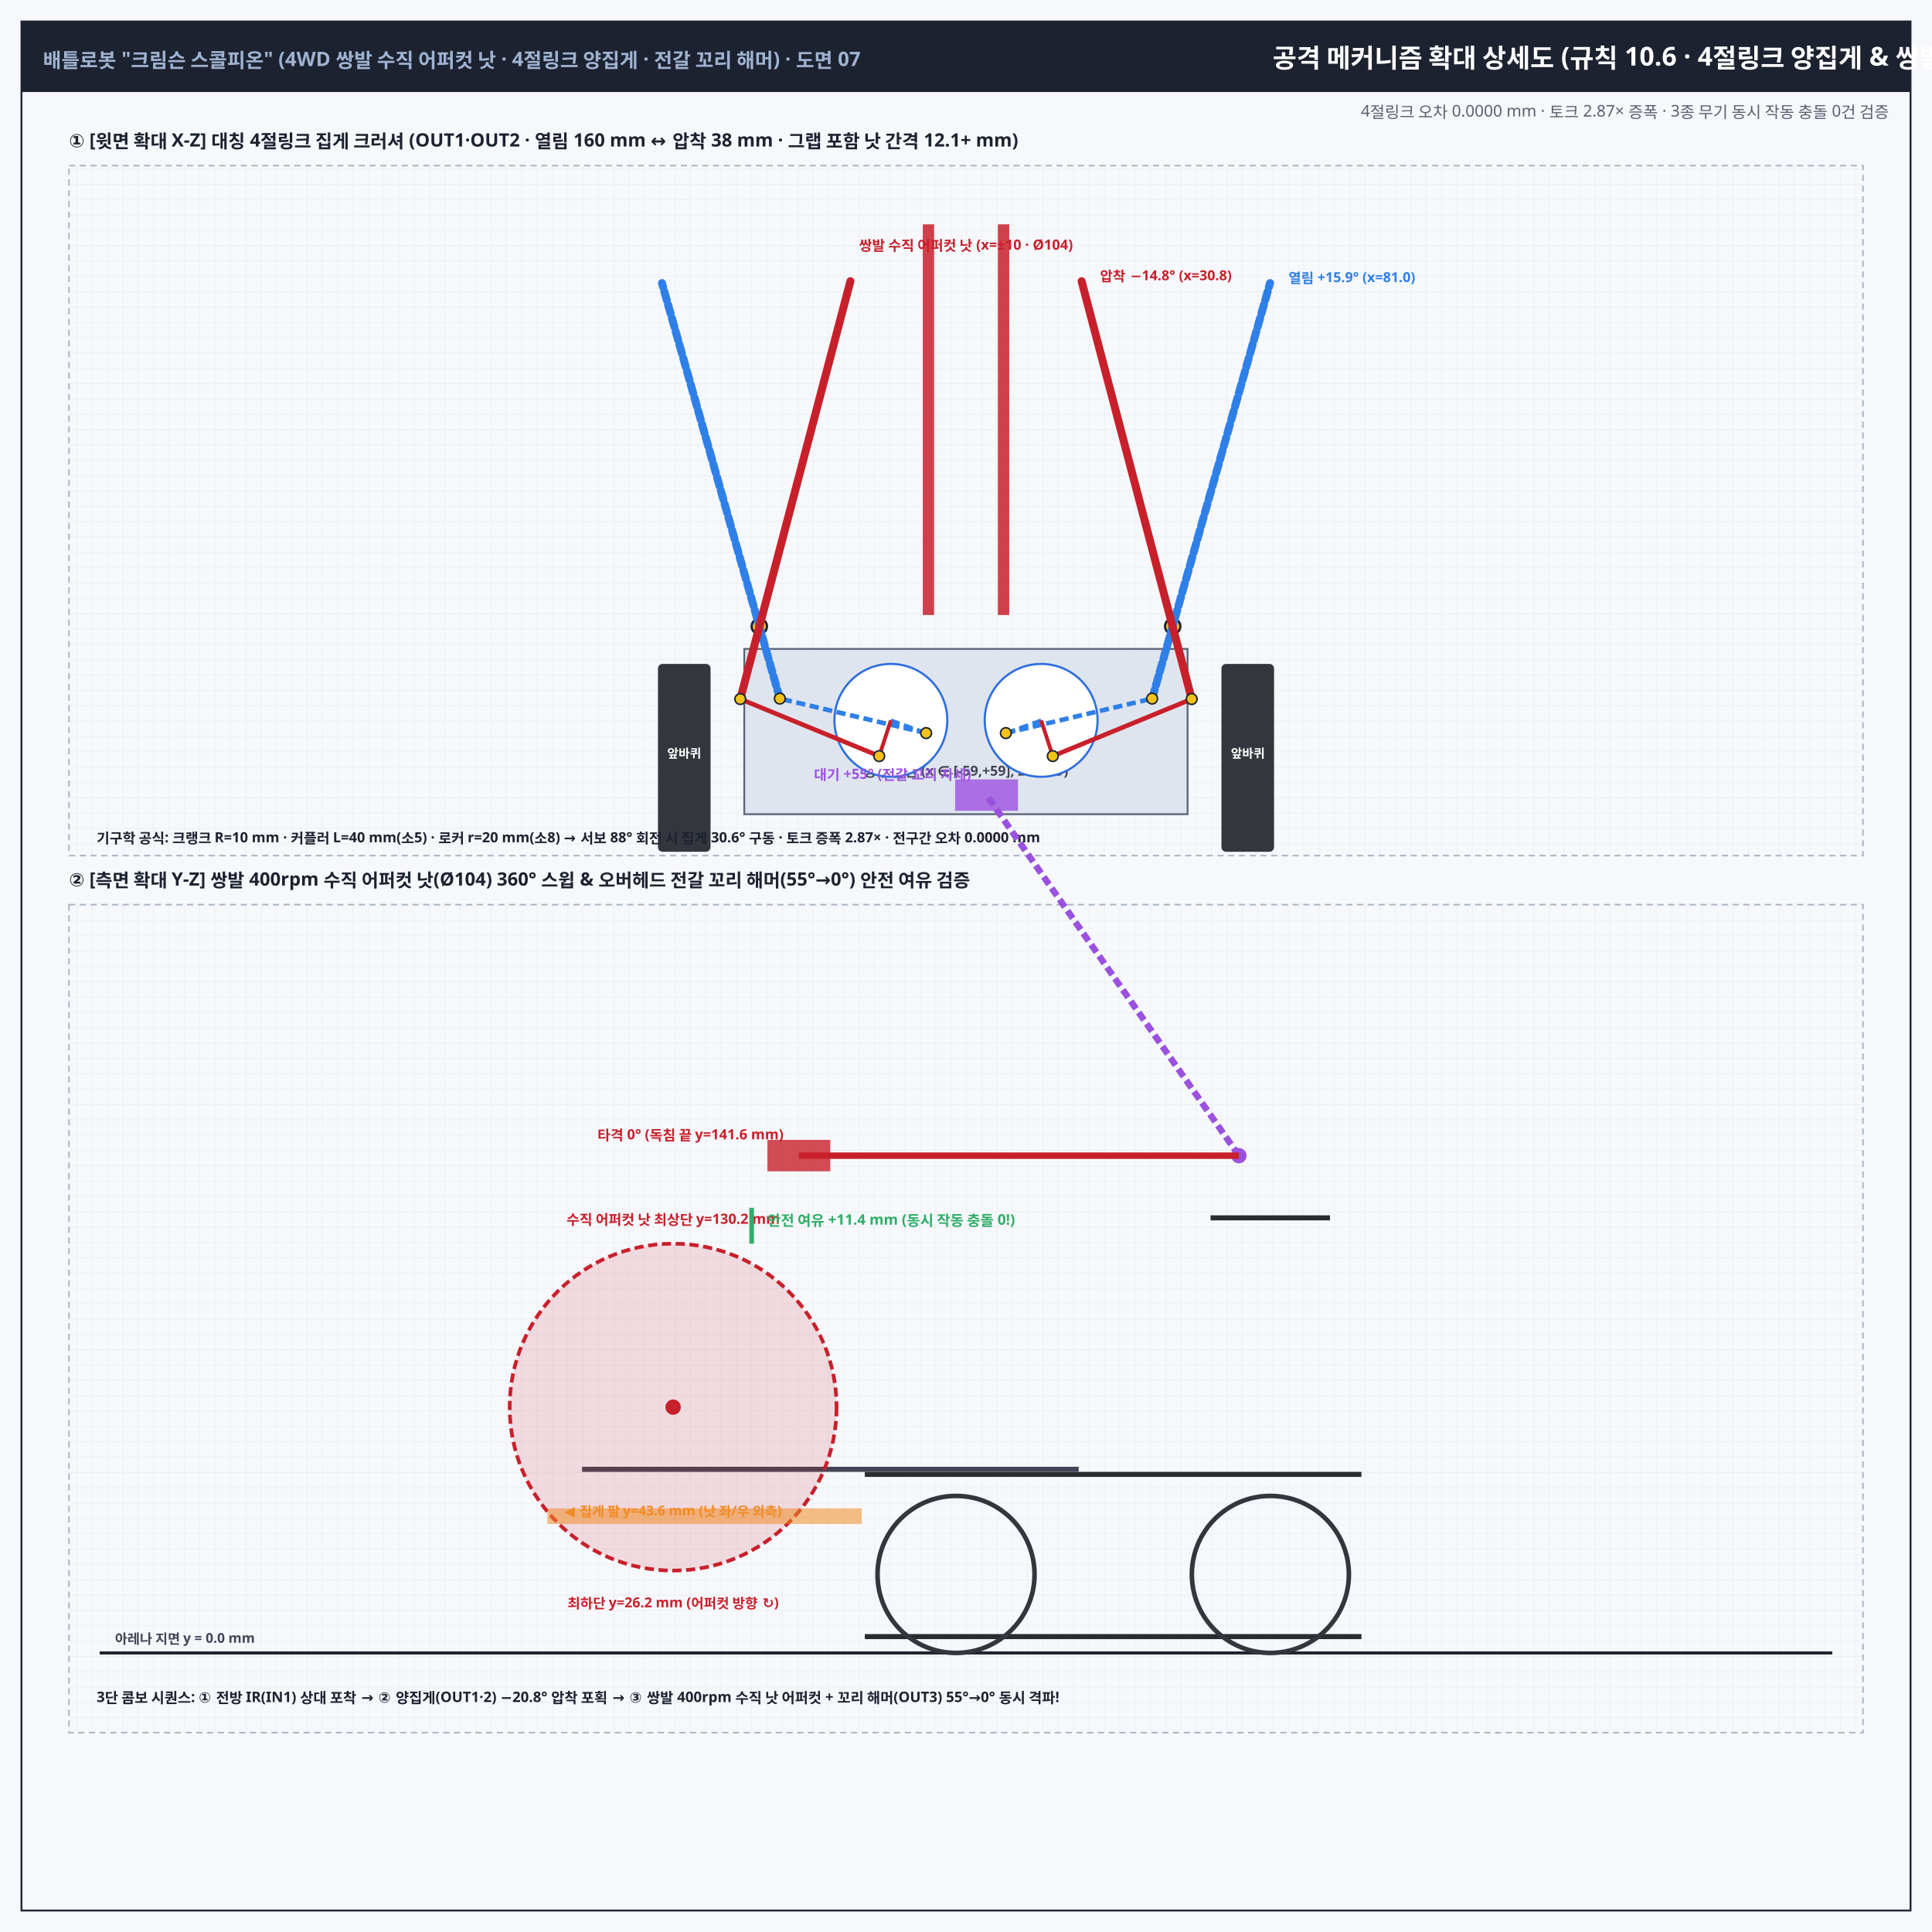
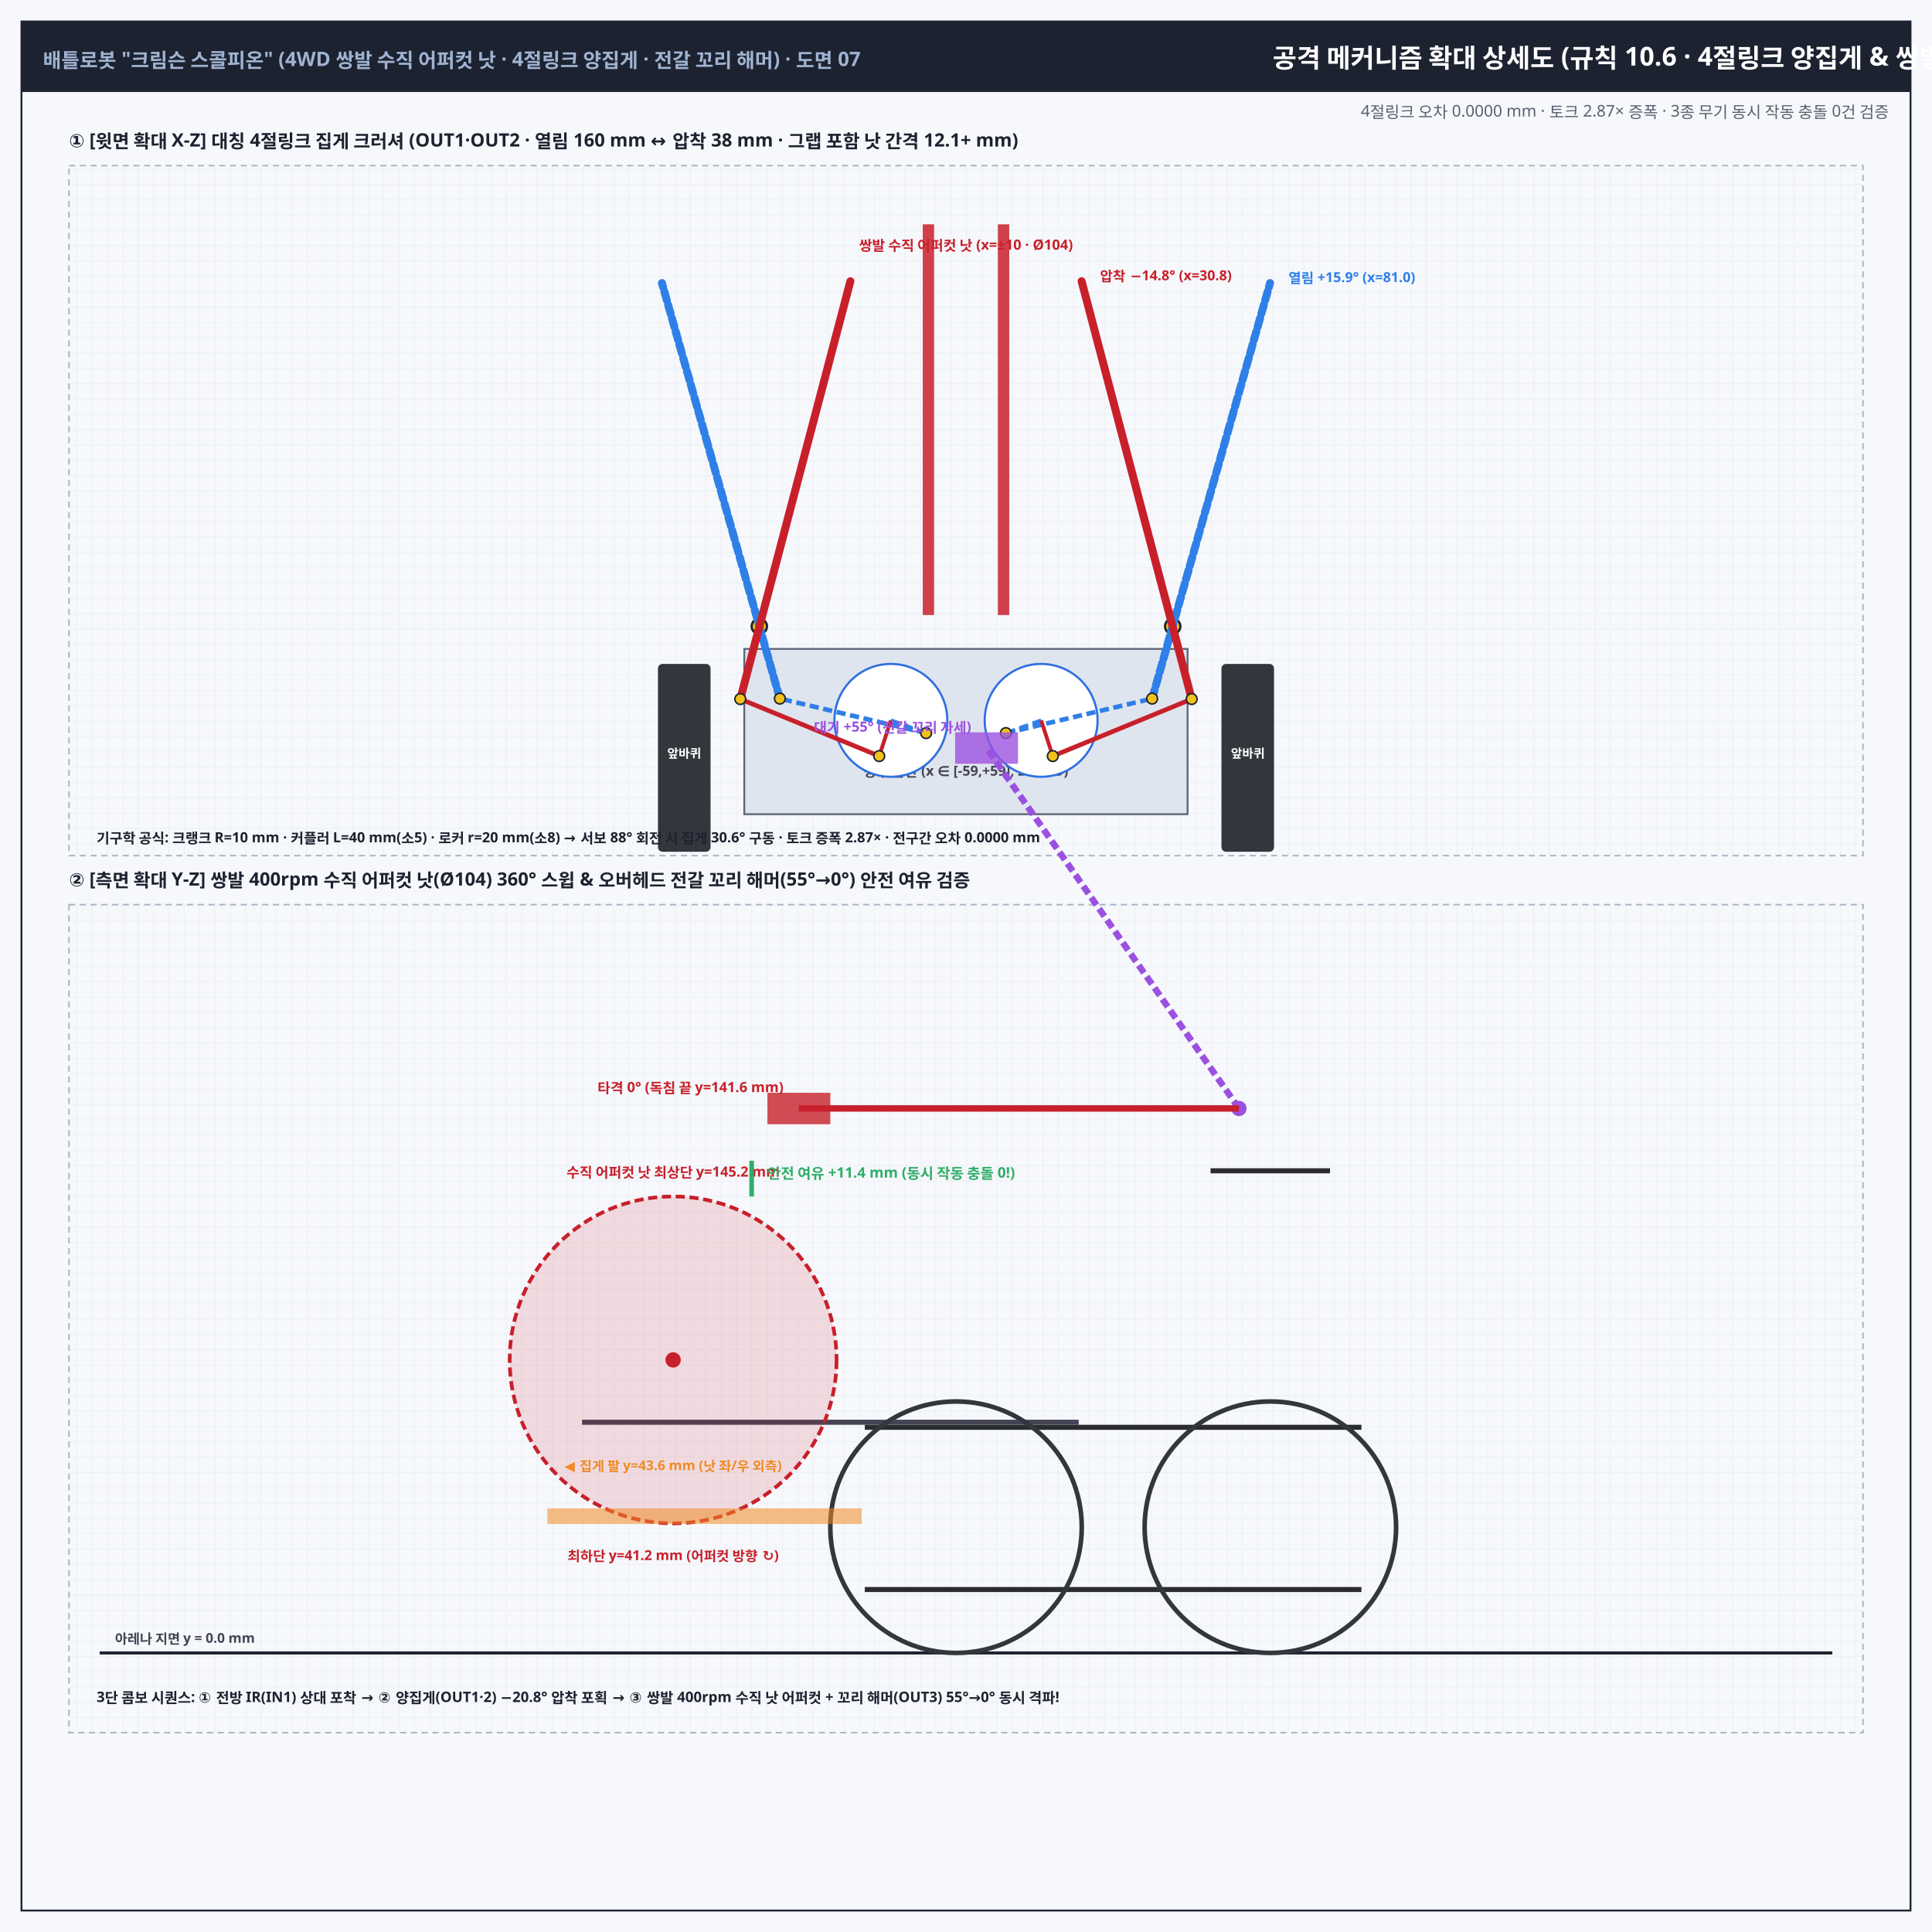
<svg xmlns="http://www.w3.org/2000/svg" viewBox="0 0 1260 1260" width="1260" height="1260" font-family="JetBrains Mono, 'Noto Sans KR', sans-serif">
  <defs>
    <pattern id="g" width="10" height="10" patternUnits="userSpaceOnUse">
      <path d="M10 0H0V10" fill="none" stroke="#e3e8ef" stroke-width="0.5" />
    </pattern>
  </defs>
  <rect width="100%" height="100%" fill="#f6f8fb" />
  <rect x="14" y="14" width="1232" height="1232" fill="none" stroke="#1d2230" stroke-width="1.2" />
  <rect x="14" y="14" width="1232" height="46" fill="#1d2230" />
  <text x="28.0" y="44.0" font-size="13" fill="#9fb3d1" font-weight="700" text-anchor="start">배틀로봇 "크림슨 스콜피온" (4WD 쌍발 수직 어퍼컷 낫 · 4절링크 양집게 · 전갈 꼬리 해머) · 도면 07</text>
  <text x="830.0" y="44.0" font-size="17" fill="#ffffff" font-weight="700" text-anchor="start">공격 메커니즘 확대 상세도 (규칙 10.6 · 4절링크 양집게 &amp; 쌍발 수직 어퍼컷 + 전갈 꼬리)</text>
  <text x="1232.0" y="76.0" font-size="10.5" fill="#5a6070" font-weight="400" text-anchor="end">4절링크 오차 0.0000 mm · 토크 2.87× 증폭 · 3종 무기 동시 작동 충돌 0건 검증</text>
  <text x="45.0" y="96.0" font-size="12.0" fill="#1d2230" font-weight="700" text-anchor="start">① [윗면 확대 X-Z] 대칭 4절링크 집게 크러셔 (OUT1·OUT2 · 열림 160 mm ↔ 압착 38 mm · 그랩 포함 낫 간격 12.1+ mm)</text>
  <rect x="45" y="108" width="1170" height="450" fill="url(#g)" stroke="#aab4c3" stroke-dasharray="4 3" />
  <rect x="485.4" y="423.2" width="289.1" height="107.8" fill="#dfe5ee" stroke="#5b6578" stroke-width="1.2" />
  <text x="630.0" y="506.5" font-size="9.0" fill="#445" font-weight="700" text-anchor="middle">상부 갑판 (x ∈ [-59,+59], z ≥ -59)</text>
  <rect x="601.8" y="146.3" width="7.4" height="254.8" fill="#c8202b" opacity="0.85" />
  <rect x="650.8" y="146.3" width="7.4" height="254.8" fill="#c8202b" opacity="0.85" />
  <text x="630.0" y="163.5" font-size="9.2" fill="#c8202b" font-weight="700" text-anchor="middle">쌍발 수직 어퍼컷 낫 (x=±10 · Ø104)</text>
  <rect x="429.1" y="433.0" width="34.3" height="122.5" fill="#33363c" rx="3" />
  <text x="446.2" y="494.2" font-size="8.0" fill="#fff" font-weight="700" text-anchor="middle">앞바퀴</text>
  <rect x="796.6" y="433.0" width="34.3" height="122.5" fill="#33363c" rx="3" />
  <text x="813.8" y="494.2" font-size="8.0" fill="#fff" font-weight="700" text-anchor="middle">앞바퀴</text>
  <circle cx="581.0" cy="469.8" r="36.8" fill="#fff" stroke="#2f6fe0" stroke-width="1.4" />
  <circle cx="495.2" cy="408.5" r="5" fill="#f2c21b" stroke="#1d2230" stroke-width="1.5" />
  <line x1="581.0" y1="469.8" x2="604.0" y2="478.1" stroke="#2f7fe8" stroke-width="2.5" stroke-dasharray="6 3" />
  <line x1="604.0" y1="478.1" x2="508.6" y2="455.6" stroke="#2f7fe8" stroke-width="3.0" stroke-dasharray="6 3" />
  <line x1="508.6" y1="455.6" x2="431.7" y2="184.6" stroke="#2f7fe8" stroke-width="5.2" stroke-linecap="round" stroke-dasharray="6 3" />
  <circle cx="604.0" cy="478.1" r="3.5" fill="#f2c21b" stroke="#1d2230" />
  <circle cx="508.6" cy="455.6" r="3.5" fill="#f2c21b" stroke="#1d2230" />
  <line x1="581.0" y1="469.8" x2="573.4" y2="493.1" stroke="#c8202b" stroke-width="2.5" />
  <line x1="573.4" y1="493.1" x2="482.8" y2="455.9" stroke="#c8202b" stroke-width="3.0" />
  <line x1="482.8" y1="455.9" x2="554.6" y2="183.4" stroke="#c8202b" stroke-width="5.2" stroke-linecap="round" />
  <circle cx="573.4" cy="493.1" r="3.5" fill="#f2c21b" stroke="#1d2230" />
  <circle cx="482.8" cy="455.9" r="3.5" fill="#f2c21b" stroke="#1d2230" />
  <circle cx="679.0" cy="469.8" r="36.8" fill="#fff" stroke="#2f6fe0" stroke-width="1.4" />
  <circle cx="764.8" cy="408.5" r="5" fill="#f2c21b" stroke="#1d2230" stroke-width="1.5" />
  <line x1="679.0" y1="469.8" x2="656.0" y2="478.1" stroke="#2f7fe8" stroke-width="2.5" stroke-dasharray="6 3" />
  <line x1="656.0" y1="478.1" x2="751.4" y2="455.6" stroke="#2f7fe8" stroke-width="3.0" stroke-dasharray="6 3" />
  <line x1="751.4" y1="455.6" x2="828.3" y2="184.6" stroke="#2f7fe8" stroke-width="5.2" stroke-linecap="round" stroke-dasharray="6 3" />
  <circle cx="656.0" cy="478.1" r="3.5" fill="#f2c21b" stroke="#1d2230" />
  <circle cx="751.4" cy="455.6" r="3.5" fill="#f2c21b" stroke="#1d2230" />
  <text x="840.3" y="184.6" font-size="9.0" fill="#2f7fe8" font-weight="700" text-anchor="start">열림 +15.9° (x=81.0)</text>
  <line x1="679.0" y1="469.8" x2="686.6" y2="493.1" stroke="#c8202b" stroke-width="2.5" />
  <line x1="686.6" y1="493.1" x2="777.2" y2="455.9" stroke="#c8202b" stroke-width="3.0" />
  <line x1="777.2" y1="455.9" x2="705.4" y2="183.4" stroke="#c8202b" stroke-width="5.2" stroke-linecap="round" />
  <circle cx="686.6" cy="493.1" r="3.5" fill="#f2c21b" stroke="#1d2230" />
  <circle cx="777.2" cy="455.9" r="3.5" fill="#f2c21b" stroke="#1d2230" />
  <text x="717.4" y="183.4" font-size="9.0" fill="#c8202b" font-weight="700" text-anchor="start">압착 −14.8° (x=30.8)</text>
  <text x="63.0" y="550.0" font-size="9.2" fill="#1d2230" font-weight="700" text-anchor="start">기구학 공식: 크랭크 R=10 mm · 커플러 L=40 mm(소5) · 로커 r=20 mm(소8) → 서보 88° 회전 시 집게 30.6° 구동 · 토크 증폭 2.87× · 전구간 오차 0.0000 mm</text>
  <text x="45.0" y="578.0" font-size="12.0" fill="#1d2230" font-weight="700" text-anchor="start">② [측면 확대 Y-Z] 쌍발 400rpm 수직 어퍼컷 낫(Ø104) 360° 스윕 &amp; 오버헤드 전갈 꼬리 해머(55°→0°) 안전 여유 검증</text>
  <rect x="45" y="590" width="1170" height="540" fill="url(#g)" stroke="#aab4c3" stroke-dasharray="4 3" />
  <line x1="65" y1="1078.0" x2="1195" y2="1078.0" stroke="#1d2230" stroke-width="2" />
  <text x="75.0" y="1072.0" font-size="8.8" fill="#445" font-weight="700" text-anchor="start">아레나 지면 y = 0.0 mm</text>
-   <rect x="564.0" y="1065.7" width="323.9" height="3.3" fill="#2b2c30" />
-   <rect x="564.0" y="959.9" width="323.9" height="3.3" fill="#2b2c30" />
-   <rect x="379.6" y="956.6" width="323.9" height="3.3" fill="#445" />
-   <rect x="789.5" y="792.6" width="77.9" height="3.3" fill="#2b2c30" />
-   <circle cx="623.5" cy="1026.8" r="51.2" fill="none" stroke="#33363c" stroke-width="3" />
-   <circle cx="828.5" cy="1026.8" r="51.2" fill="none" stroke="#33363c" stroke-width="3" />
-   <circle cx="439.0" cy="917.7" r="106.6" fill="#c8202b" fill-opacity="0.14" stroke="#c8202b" stroke-width="2.4" stroke-dasharray="6 3" />
-   <circle cx="439.0" cy="917.7" r="5" fill="#c8202b" />
-   <text x="439.0" y="798.8" font-size="9.2" fill="#c8202b" font-weight="700" text-anchor="middle">수직 어퍼컷 낫 최상단 y=130.2 mm</text>
-   <text x="439.0" y="1048.9" font-size="9.0" fill="#c8202b" font-weight="700" text-anchor="middle">최하단 y=26.2 mm (어퍼컷 방향 ↻)</text>
-   <text x="439.0" y="988.6" font-size="8.8" fill="#f08a24" font-weight="700" text-anchor="middle">◀ 집게 팔 y=43.6 mm (낫 좌/우 외측)</text>
+   <rect x="564.0" y="1035.0" width="323.9" height="3.3" fill="#2b2c30" />
+   <rect x="564.0" y="929.2" width="323.9" height="3.3" fill="#2b2c30" />
+   <rect x="379.6" y="925.9" width="323.9" height="3.3" fill="#445" />
+   <rect x="789.5" y="761.9" width="77.9" height="3.3" fill="#2b2c30" />
+   <circle cx="623.5" cy="996.0" r="82.0" fill="none" stroke="#33363c" stroke-width="3" />
+   <circle cx="828.5" cy="996.0" r="82.0" fill="none" stroke="#33363c" stroke-width="3" />
+   <circle cx="439.0" cy="886.9" r="106.6" fill="#c8202b" fill-opacity="0.14" stroke="#c8202b" stroke-width="2.4" stroke-dasharray="6 3" />
+   <circle cx="439.0" cy="886.9" r="5" fill="#c8202b" />
+   <text x="439.0" y="768.0" font-size="9.2" fill="#c8202b" font-weight="700" text-anchor="middle">수직 어퍼컷 낫 최상단 y=145.2 mm</text>
+   <text x="439.0" y="1018.1" font-size="9.0" fill="#c8202b" font-weight="700" text-anchor="middle">최하단 y=41.2 mm (어퍼컷 방향 ↻)</text>
+   <text x="439.0" y="959.1" font-size="8.8" fill="#f08a24" font-weight="700" text-anchor="middle">◀ 집게 팔 y=43.6 mm (낫 좌/우 외측)</text>
  <rect x="357.0" y="983.7" width="205.0" height="10.2" fill="#f08a24" opacity="0.55" />
-   <circle cx="808.0" cy="753.7" r="5" fill="#9b51e0" />
-   <line x1="808.0" y1="753.7" x2="643.4" y2="518.6" stroke="#9b51e0" stroke-width="4.2" stroke-dasharray="6 3" />
-   <rect x="622.9" y="508.3" width="41.0" height="20.5" fill="#9b51e0" opacity="0.8" />
-   <text x="633.4" y="508.6" font-size="9.2" fill="#9b51e0" font-weight="700" text-anchor="end">대기 +55° (전갈 꼬리 자세)</text>
-   <line x1="808.0" y1="753.7" x2="521.0" y2="753.7" stroke="#c8202b" stroke-width="4.2" />
-   <rect x="500.5" y="743.4" width="41.0" height="20.5" fill="#c8202b" opacity="0.8" />
-   <text x="511.0" y="743.7" font-size="9.2" fill="#c8202b" font-weight="700" text-anchor="end">타격 0° (독침 끝 y=141.6 mm)</text>
-   <line x1="490.2" y1="811.1" x2="490.2" y2="787.7" stroke="#2fae67" stroke-width="3" />
-   <text x="500.5" y="799.4" font-size="9.5" fill="#2fae67" font-weight="700" text-anchor="start">안전 여유 +11.4 mm (동시 작동 충돌 0!)</text>
+   <circle cx="808.0" cy="722.9" r="5" fill="#9b51e0" />
+   <line x1="808.0" y1="722.9" x2="643.4" y2="487.8" stroke="#9b51e0" stroke-width="4.2" stroke-dasharray="6 3" />
+   <rect x="622.9" y="477.6" width="41.0" height="20.5" fill="#9b51e0" opacity="0.8" />
+   <text x="633.4" y="477.8" font-size="9.2" fill="#9b51e0" font-weight="700" text-anchor="end">대기 +55° (전갈 꼬리 자세)</text>
+   <line x1="808.0" y1="722.9" x2="521.0" y2="722.9" stroke="#c8202b" stroke-width="4.2" />
+   <rect x="500.5" y="712.7" width="41.0" height="20.5" fill="#c8202b" opacity="0.8" />
+   <text x="511.0" y="712.9" font-size="9.2" fill="#c8202b" font-weight="700" text-anchor="end">타격 0° (독침 끝 y=141.6 mm)</text>
+   <line x1="490.2" y1="780.3" x2="490.2" y2="757.0" stroke="#2fae67" stroke-width="3" />
+   <text x="500.5" y="768.7" font-size="9.5" fill="#2fae67" font-weight="700" text-anchor="start">안전 여유 +11.4 mm (동시 작동 충돌 0!)</text>
  <text x="63.0" y="1110.0" font-size="9.4" fill="#1d2230" font-weight="700" text-anchor="start">3단 콤보 시퀀스: ① 전방 IR(IN1) 상대 포착 → ② 양집게(OUT1·2) −20.8° 압착 포획 → ③ 쌍발 400rpm 수직 낫 어퍼컷 + 꼬리 해머(OUT3) 55°→0° 동시 격파!</text>
</svg>
